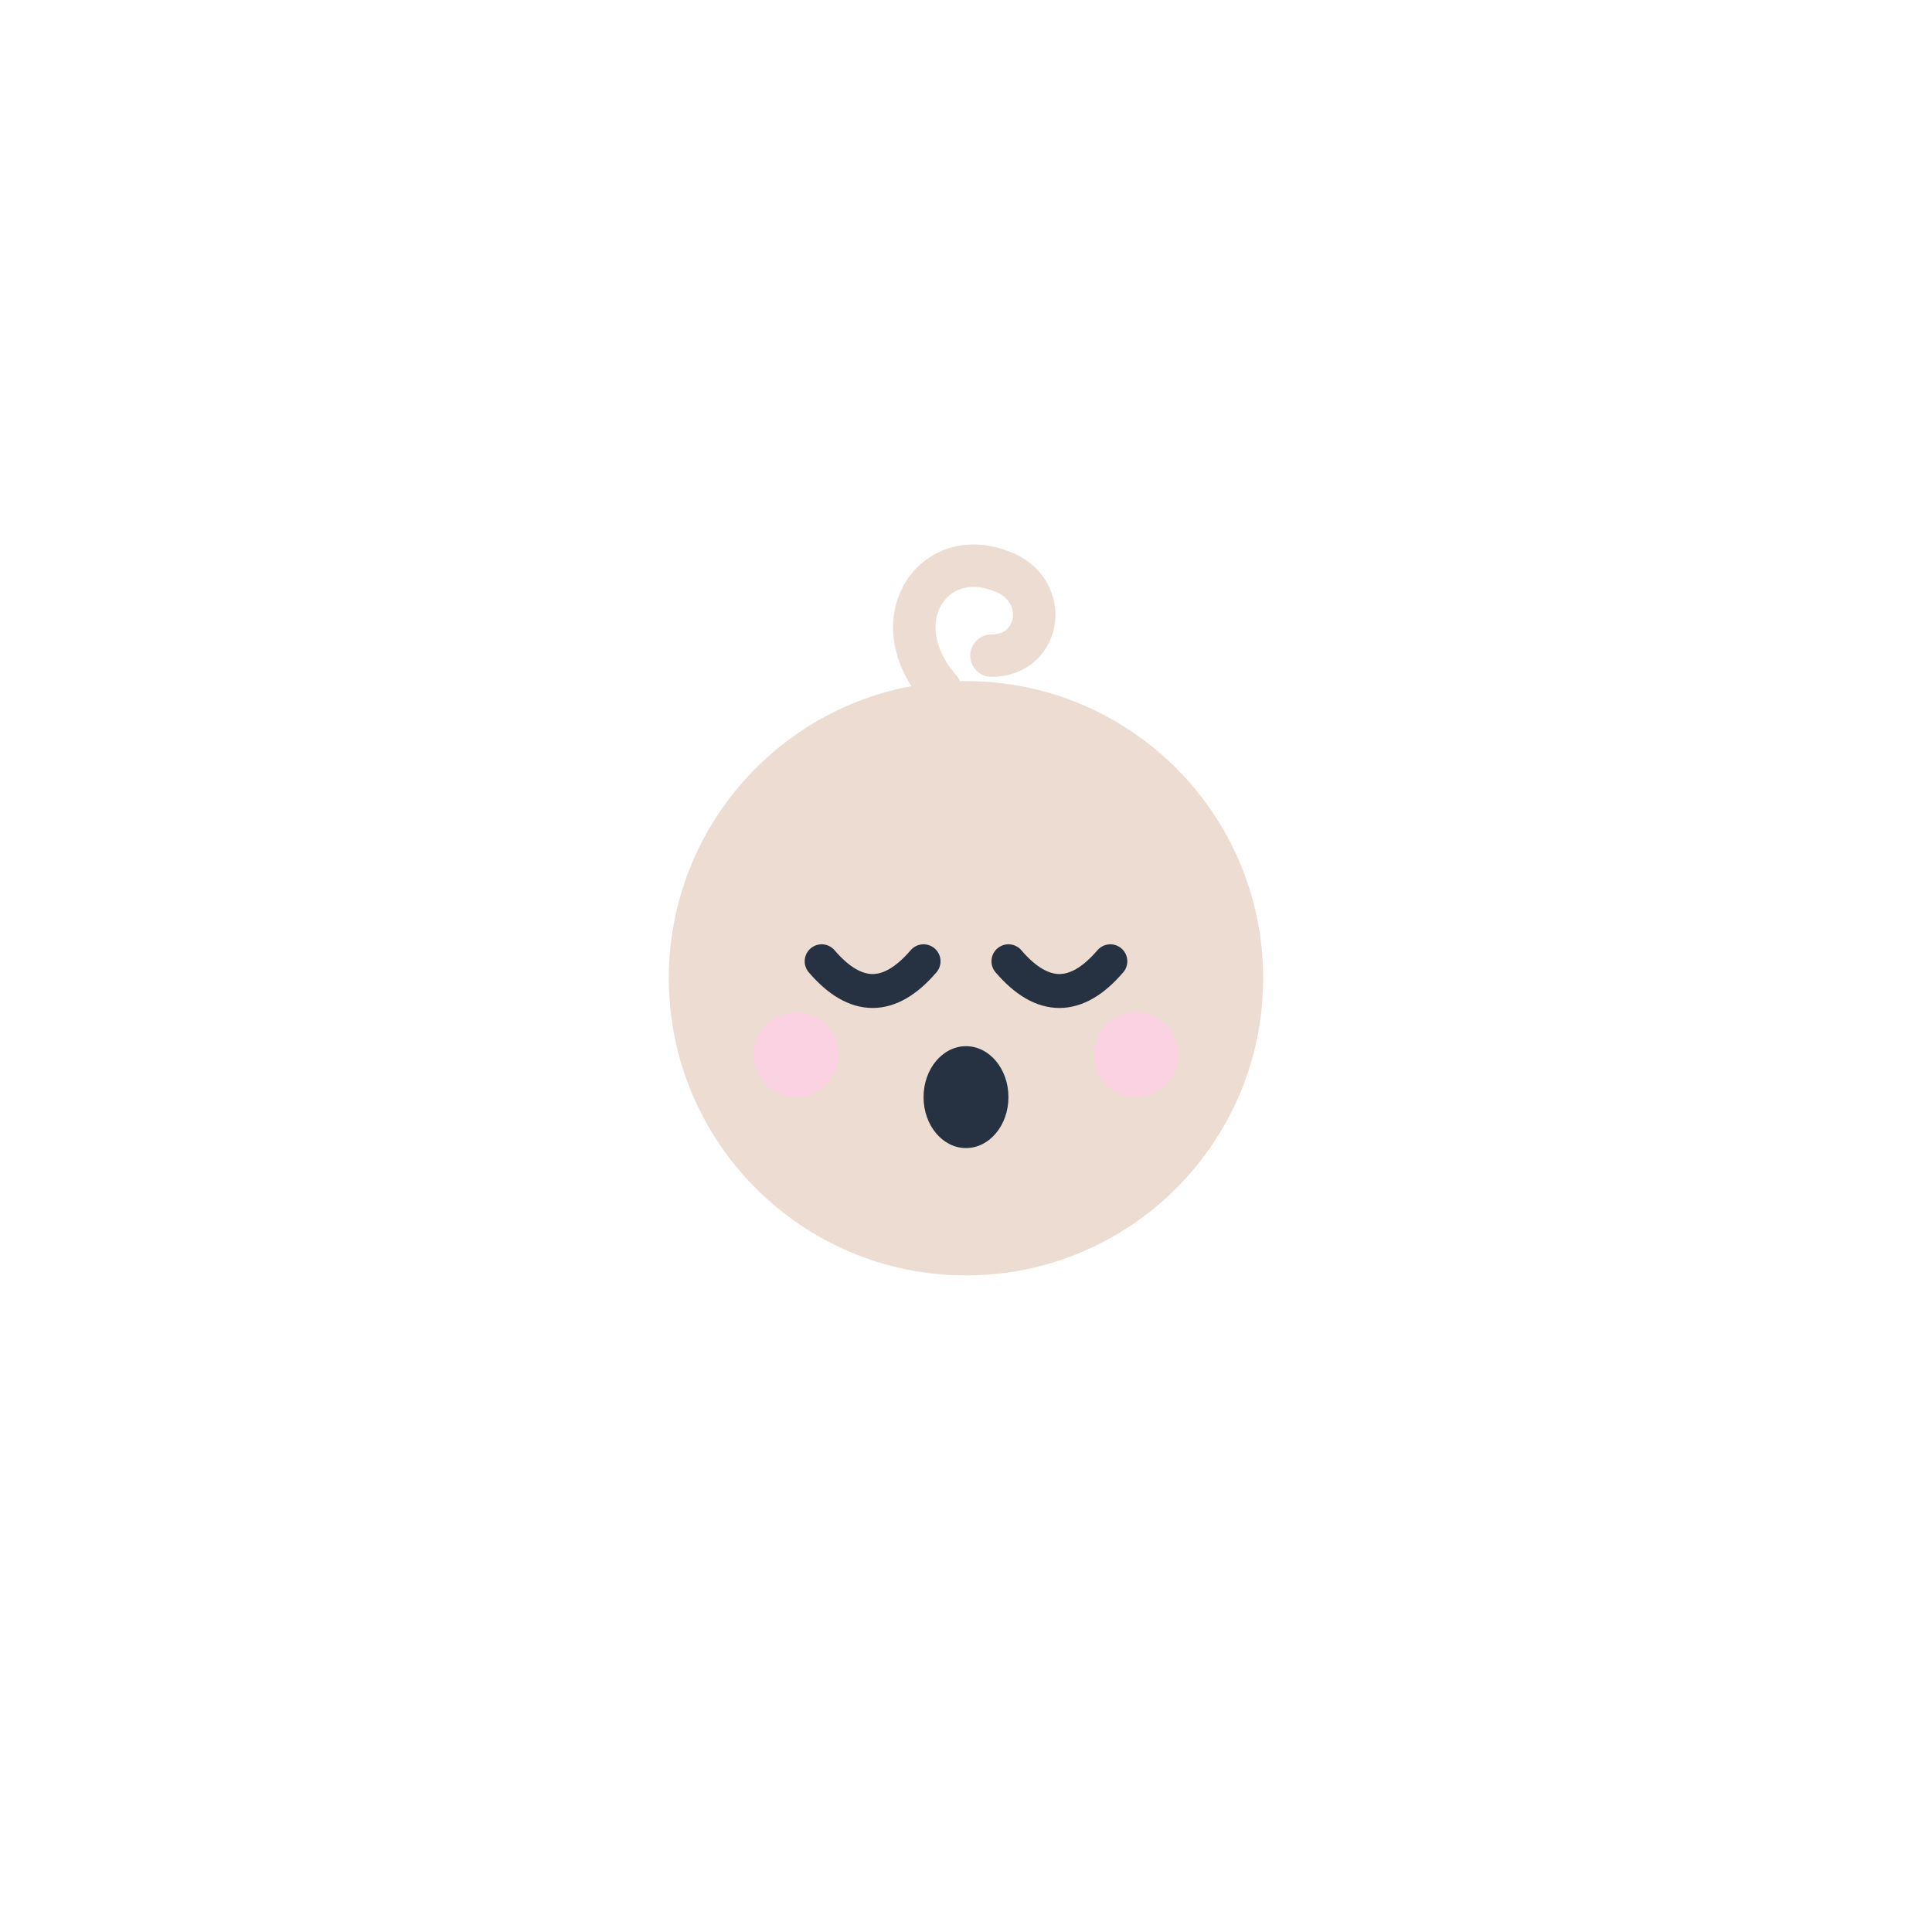
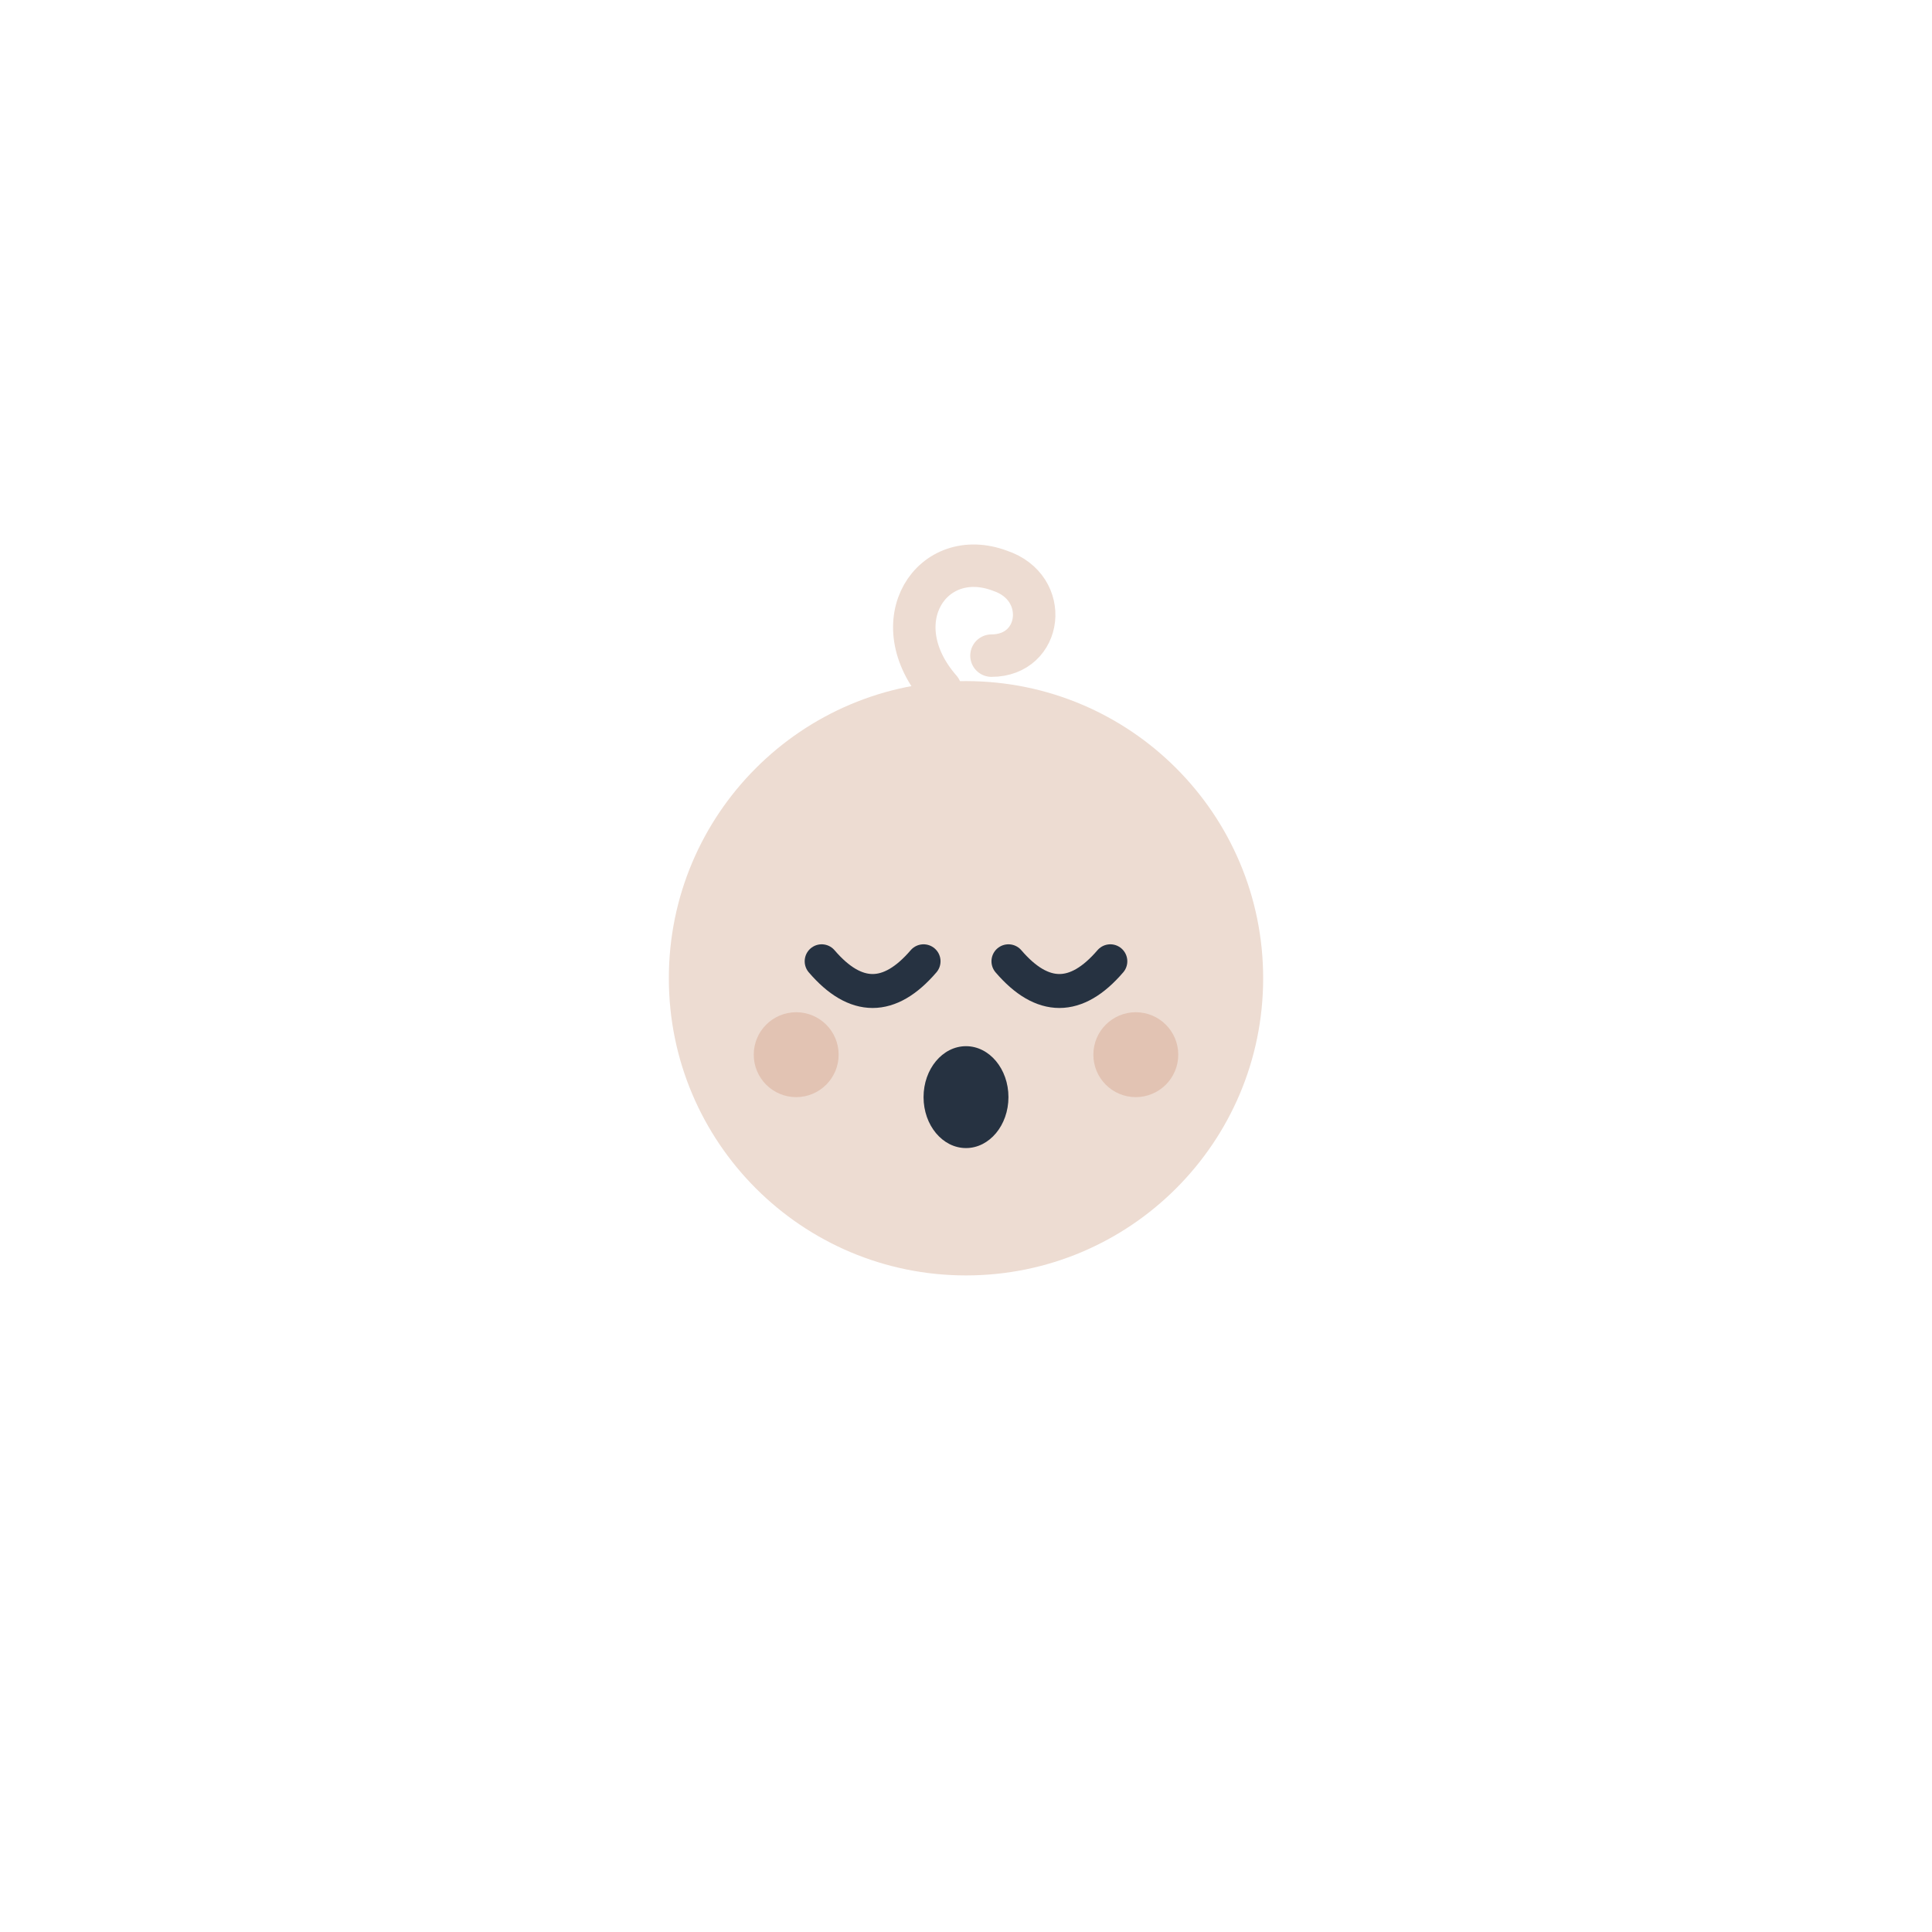
<svg xmlns="http://www.w3.org/2000/svg" viewBox="0 0 1024 1024" width="1024" height="1024">
  <g transform="translate(287 262) scale(4.5)">
    <path d="M47 23C40 15 46 6 54 9C60 11 59 19 53 19" fill="none" stroke="#EDDCD2" stroke-width="5" stroke-linecap="round" />
    <circle cx="50" cy="57" r="35" fill="#EDDCD2" />
    <path d="M33 55Q39 62 45 55M55 55Q61 62 67 55" fill="none" stroke="#263241" stroke-width="4" stroke-linecap="round" />
    <ellipse cx="50" cy="71" rx="5" ry="6" fill="#263241" />
-     <circle cx="30" cy="66" r="5" fill="#FAD2E1" />
-     <circle cx="70" cy="66" r="5" fill="#FAD2E1" />
+     <circle cx="30" cy="66" r="5" fill="#E2C3B3" />
+     <circle cx="70" cy="66" r="5" fill="#E2C3B3" />
  </g>
</svg>
